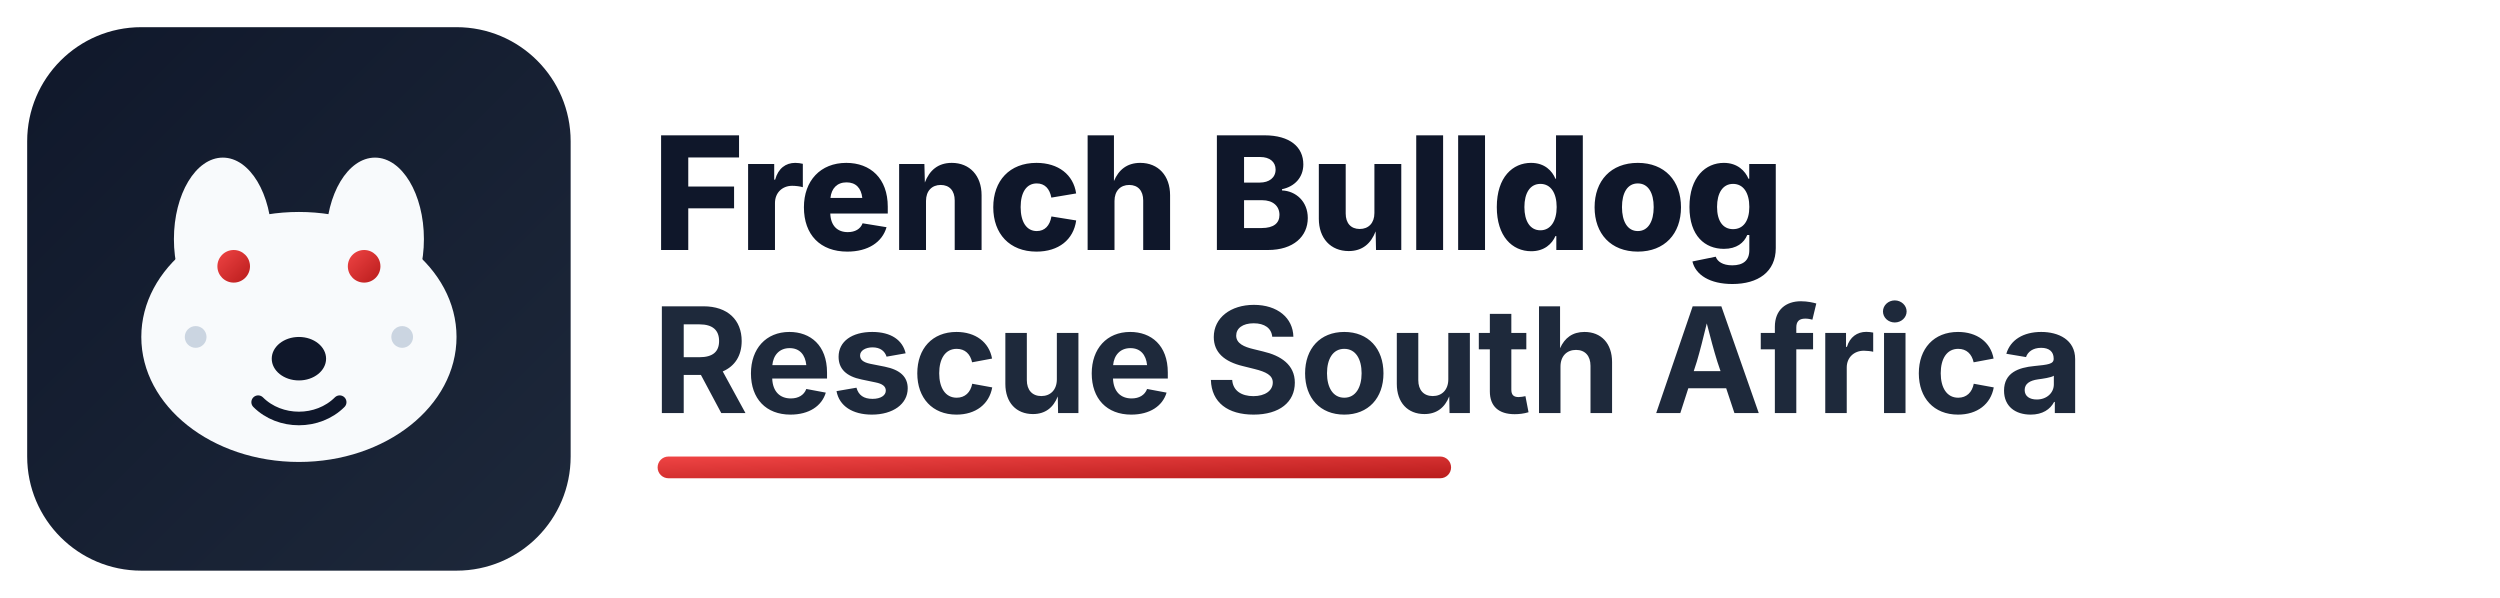
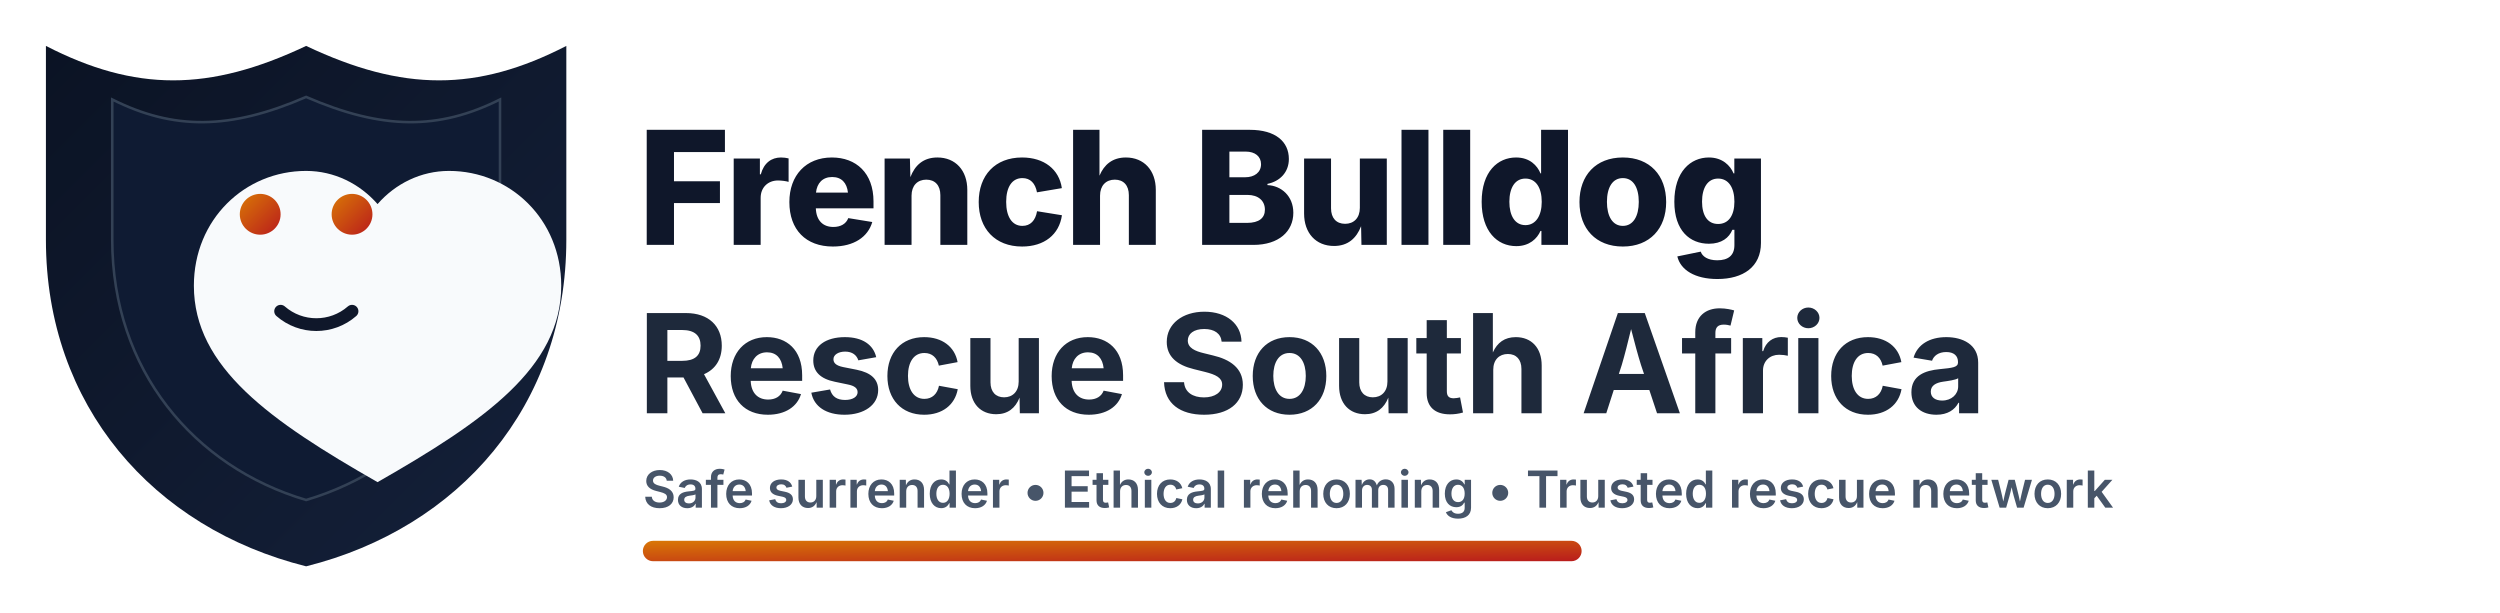
- <svg xmlns="http://www.w3.org/2000/svg" width="920" height="220" viewBox="0 0 920 220" fill="none">
+ <svg xmlns="http://www.w3.org/2000/svg" width="980" height="240" viewBox="0 0 980 240" fill="none">
  <defs>
-     <linearGradient id="bg" x1="0" y1="0" x2="220" y2="220" gradientUnits="userSpaceOnUse">
-       <stop stop-color="#0F172A" />
-       <stop offset="1" stop-color="#1E293B" />
+     <linearGradient id="markBg" x1="0" y1="0" x2="240" y2="240" gradientUnits="userSpaceOnUse">
+       <stop stop-color="#0B1324" />
+       <stop offset="1" stop-color="#16233E" />
    </linearGradient>
-     <linearGradient id="accent" x1="0" y1="0" x2="1" y2="1">
-       <stop stop-color="#EF4444" />
+     <linearGradient id="markAccent" x1="0" y1="0" x2="1" y2="1">
+       <stop stop-color="#D97706" />
      <stop offset="1" stop-color="#B91C1C" />
    </linearGradient>
  </defs>
-   <rect x="10" y="10" width="200" height="200" rx="42" fill="url(#bg)" />
-   <ellipse cx="110" cy="124" rx="58" ry="46" fill="#F8FAFC" />
-   <ellipse cx="82" cy="88" rx="18" ry="30" fill="#F8FAFC" />
-   <ellipse cx="138" cy="88" rx="18" ry="30" fill="#F8FAFC" />
-   <circle cx="86" cy="98" r="6" fill="url(#accent)" />
-   <circle cx="134" cy="98" r="6" fill="url(#accent)" />
-   <ellipse cx="110" cy="132" rx="10" ry="8" fill="#0F172A" />
-   <path d="M95 148C103 156 117 156 125 148" stroke="#0F172A" stroke-width="5" stroke-linecap="round" />
-   <circle cx="72" cy="124" r="4" fill="#CBD5E1" />
-   <circle cx="148" cy="124" r="4" fill="#CBD5E1" />
-   <text x="240" y="92" fill="#0F172A" font-family="Inter,Segoe UI,Arial,sans-serif" font-size="58" font-weight="800" letter-spacing="-1">French Bulldog</text>
-   <text x="240" y="152" fill="#1E293B" font-family="Inter,Segoe UI,Arial,sans-serif" font-size="54" font-weight="700" letter-spacing="-0.6">Rescue South Africa</text>
-   <rect x="242" y="168" width="292" height="8" rx="4" fill="url(#accent)" />
+   <g transform="translate(18,18)">
+     <path d="M102 0C140 18 169 18 204 0V76C204 141 162 189 102 204C42 189 0 141 0 76V0C35 18 64 18 102 0Z" fill="url(#markBg)" />
+     <path d="M102 20C132 33 154 33 178 21V76C178 127 146 165 102 178C58 165 26 127 26 76V21C50 33 72 33 102 20Z" fill="#0F1B33" stroke="#334155" />
+     <path d="M58 94c0-26 20-45 44-45 11 0 21 5 28 13 7-8 17-13 28-13 24 0 44 19 44 45 0 32-30 53-72 77-42-24-72-45-72-77Z" fill="#F8FAFC" />
+     <circle cx="84" cy="66" r="8" fill="url(#markAccent)" />
+     <circle cx="120" cy="66" r="8" fill="url(#markAccent)" />
+     <path d="M92 104c8 7 20 7 28 0" stroke="#0F172A" stroke-width="5" stroke-linecap="round" />
+   </g>
+   <text x="250" y="96" font-family="Inter,Segoe UI,Arial,sans-serif" font-size="62" font-weight="800" fill="#0F172A" letter-spacing="-1.2">French Bulldog</text>
+   <text x="250" y="162" font-family="Inter,Segoe UI,Arial,sans-serif" font-size="54" font-weight="650" fill="#1E293B" letter-spacing="-0.5">Rescue South Africa</text>
+   <text x="252" y="199" font-family="Inter,Segoe UI,Arial,sans-serif" font-size="20" font-weight="600" fill="#475569">Safe surrender • Ethical rehoming • Trusted rescue network</text>
+   <rect x="252" y="212" width="368" height="8" rx="4" fill="url(#markAccent)" />
</svg>
